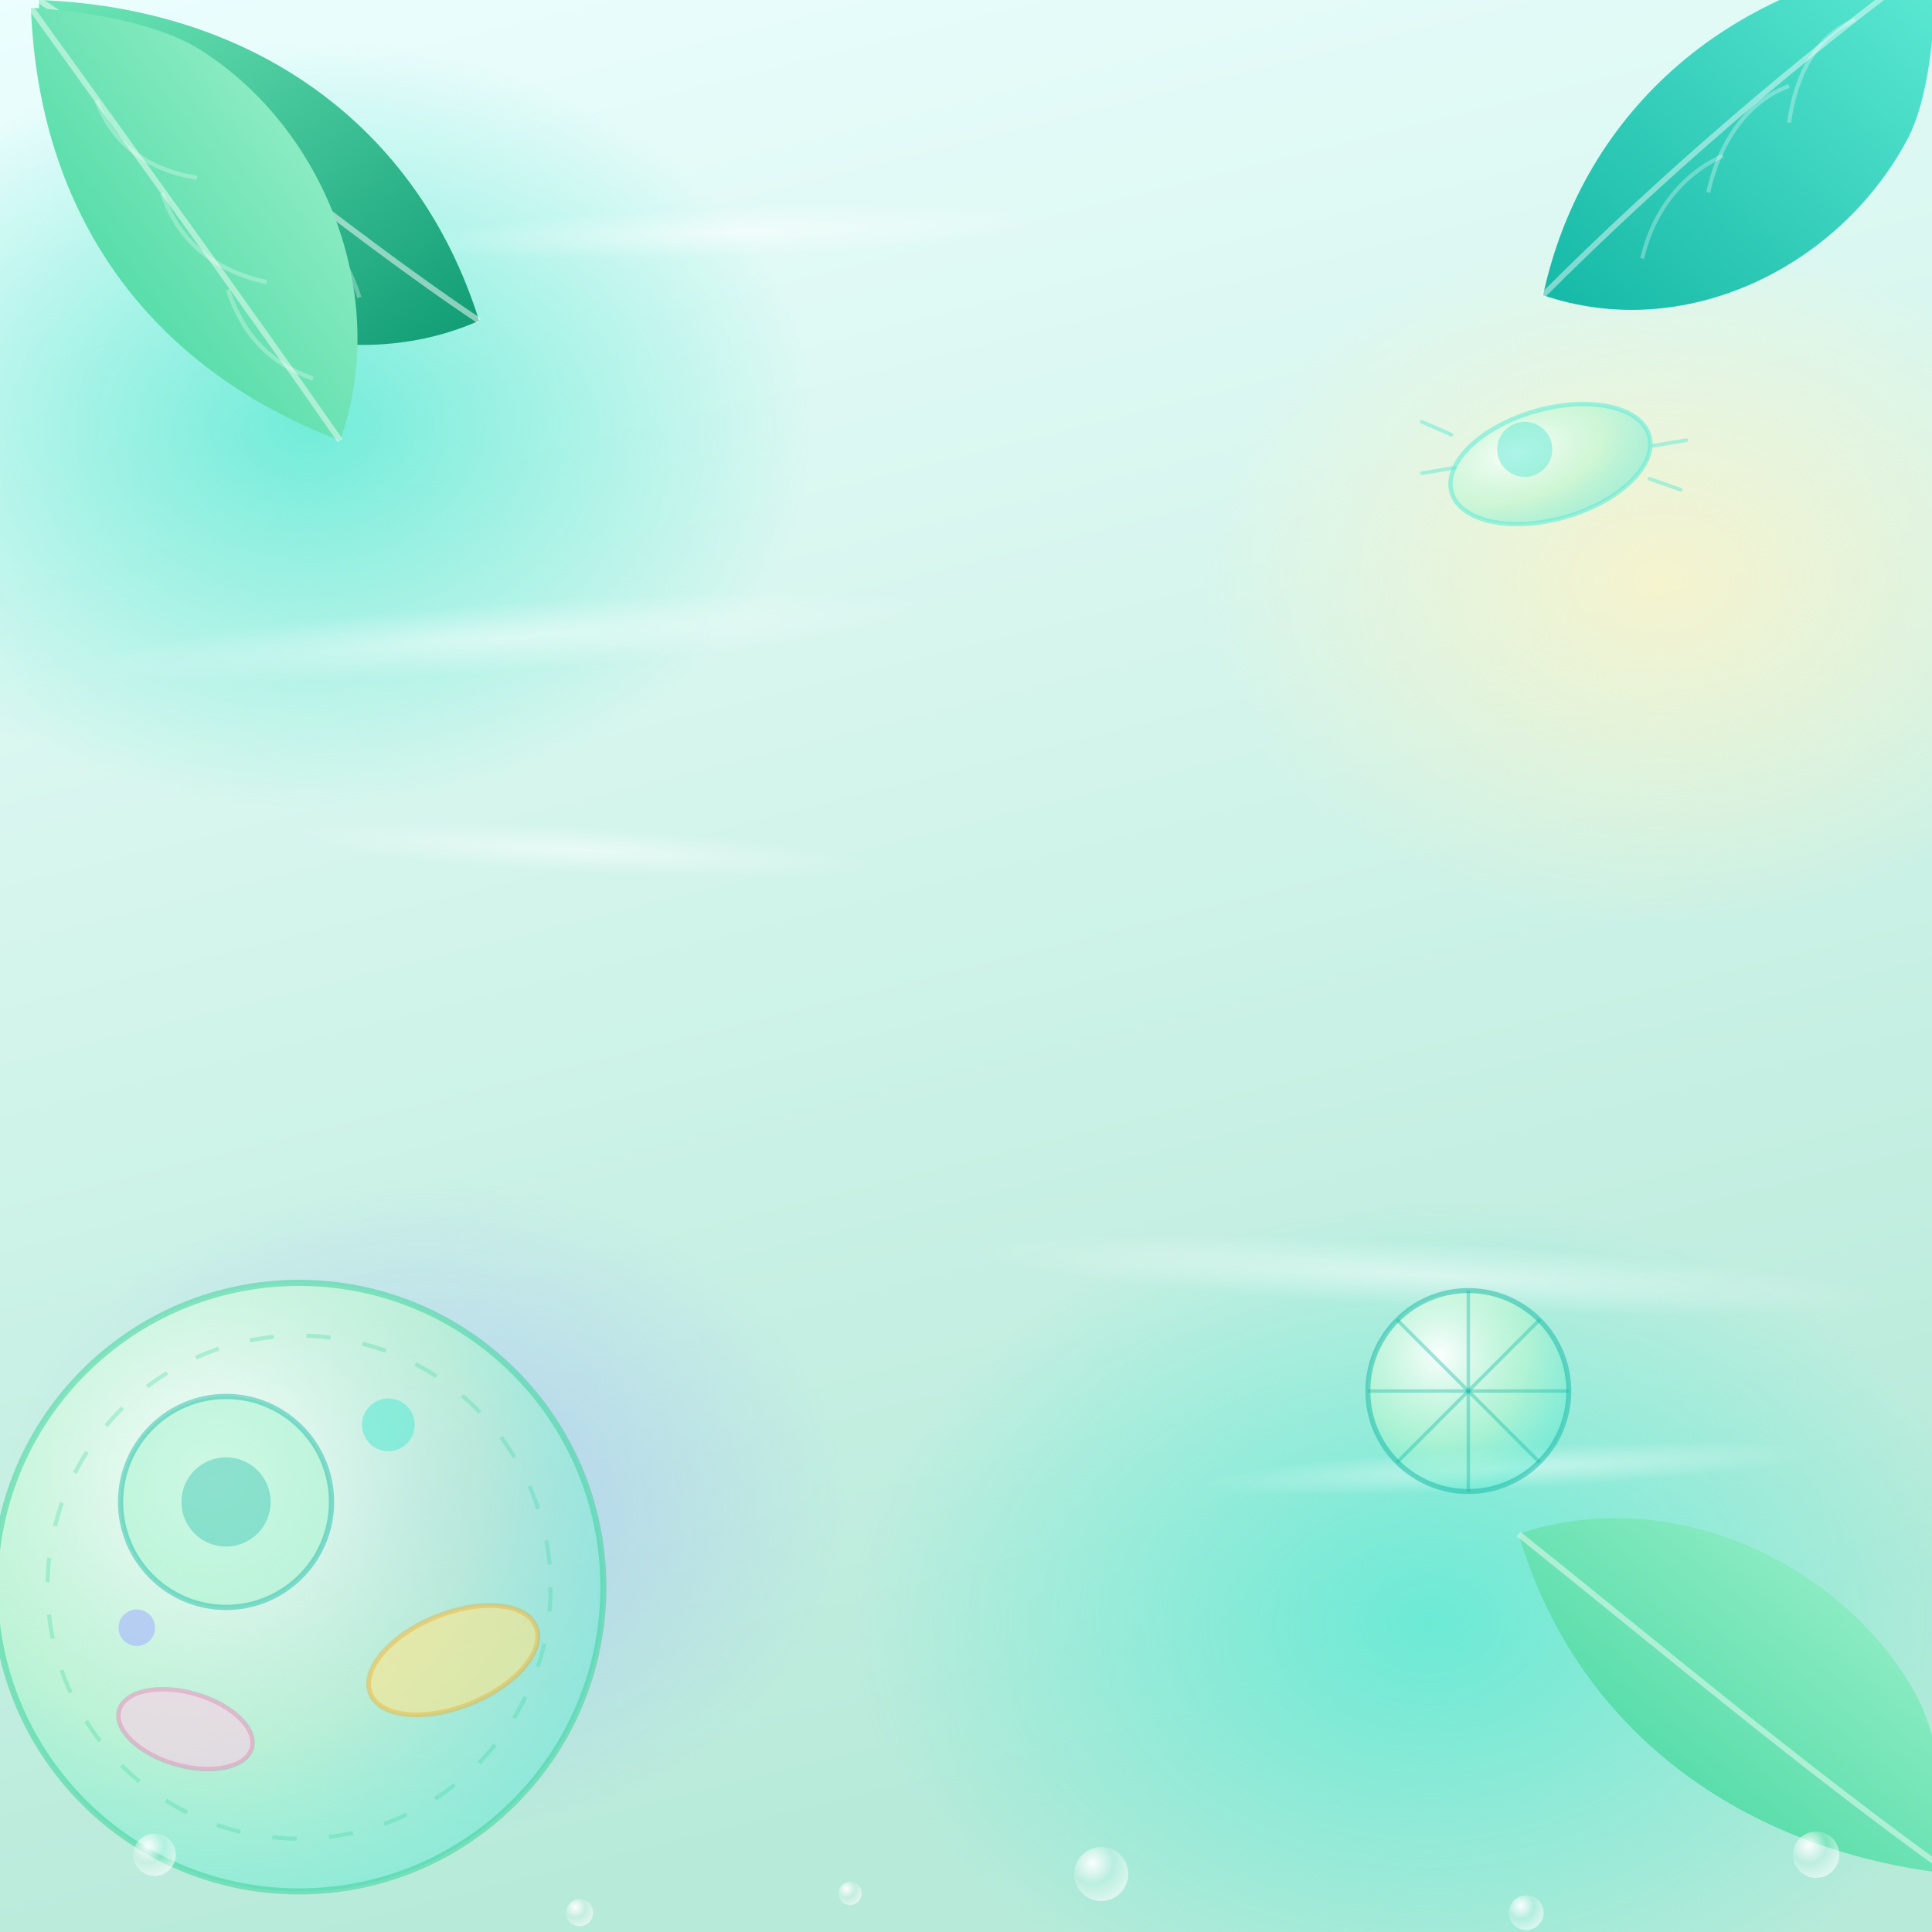
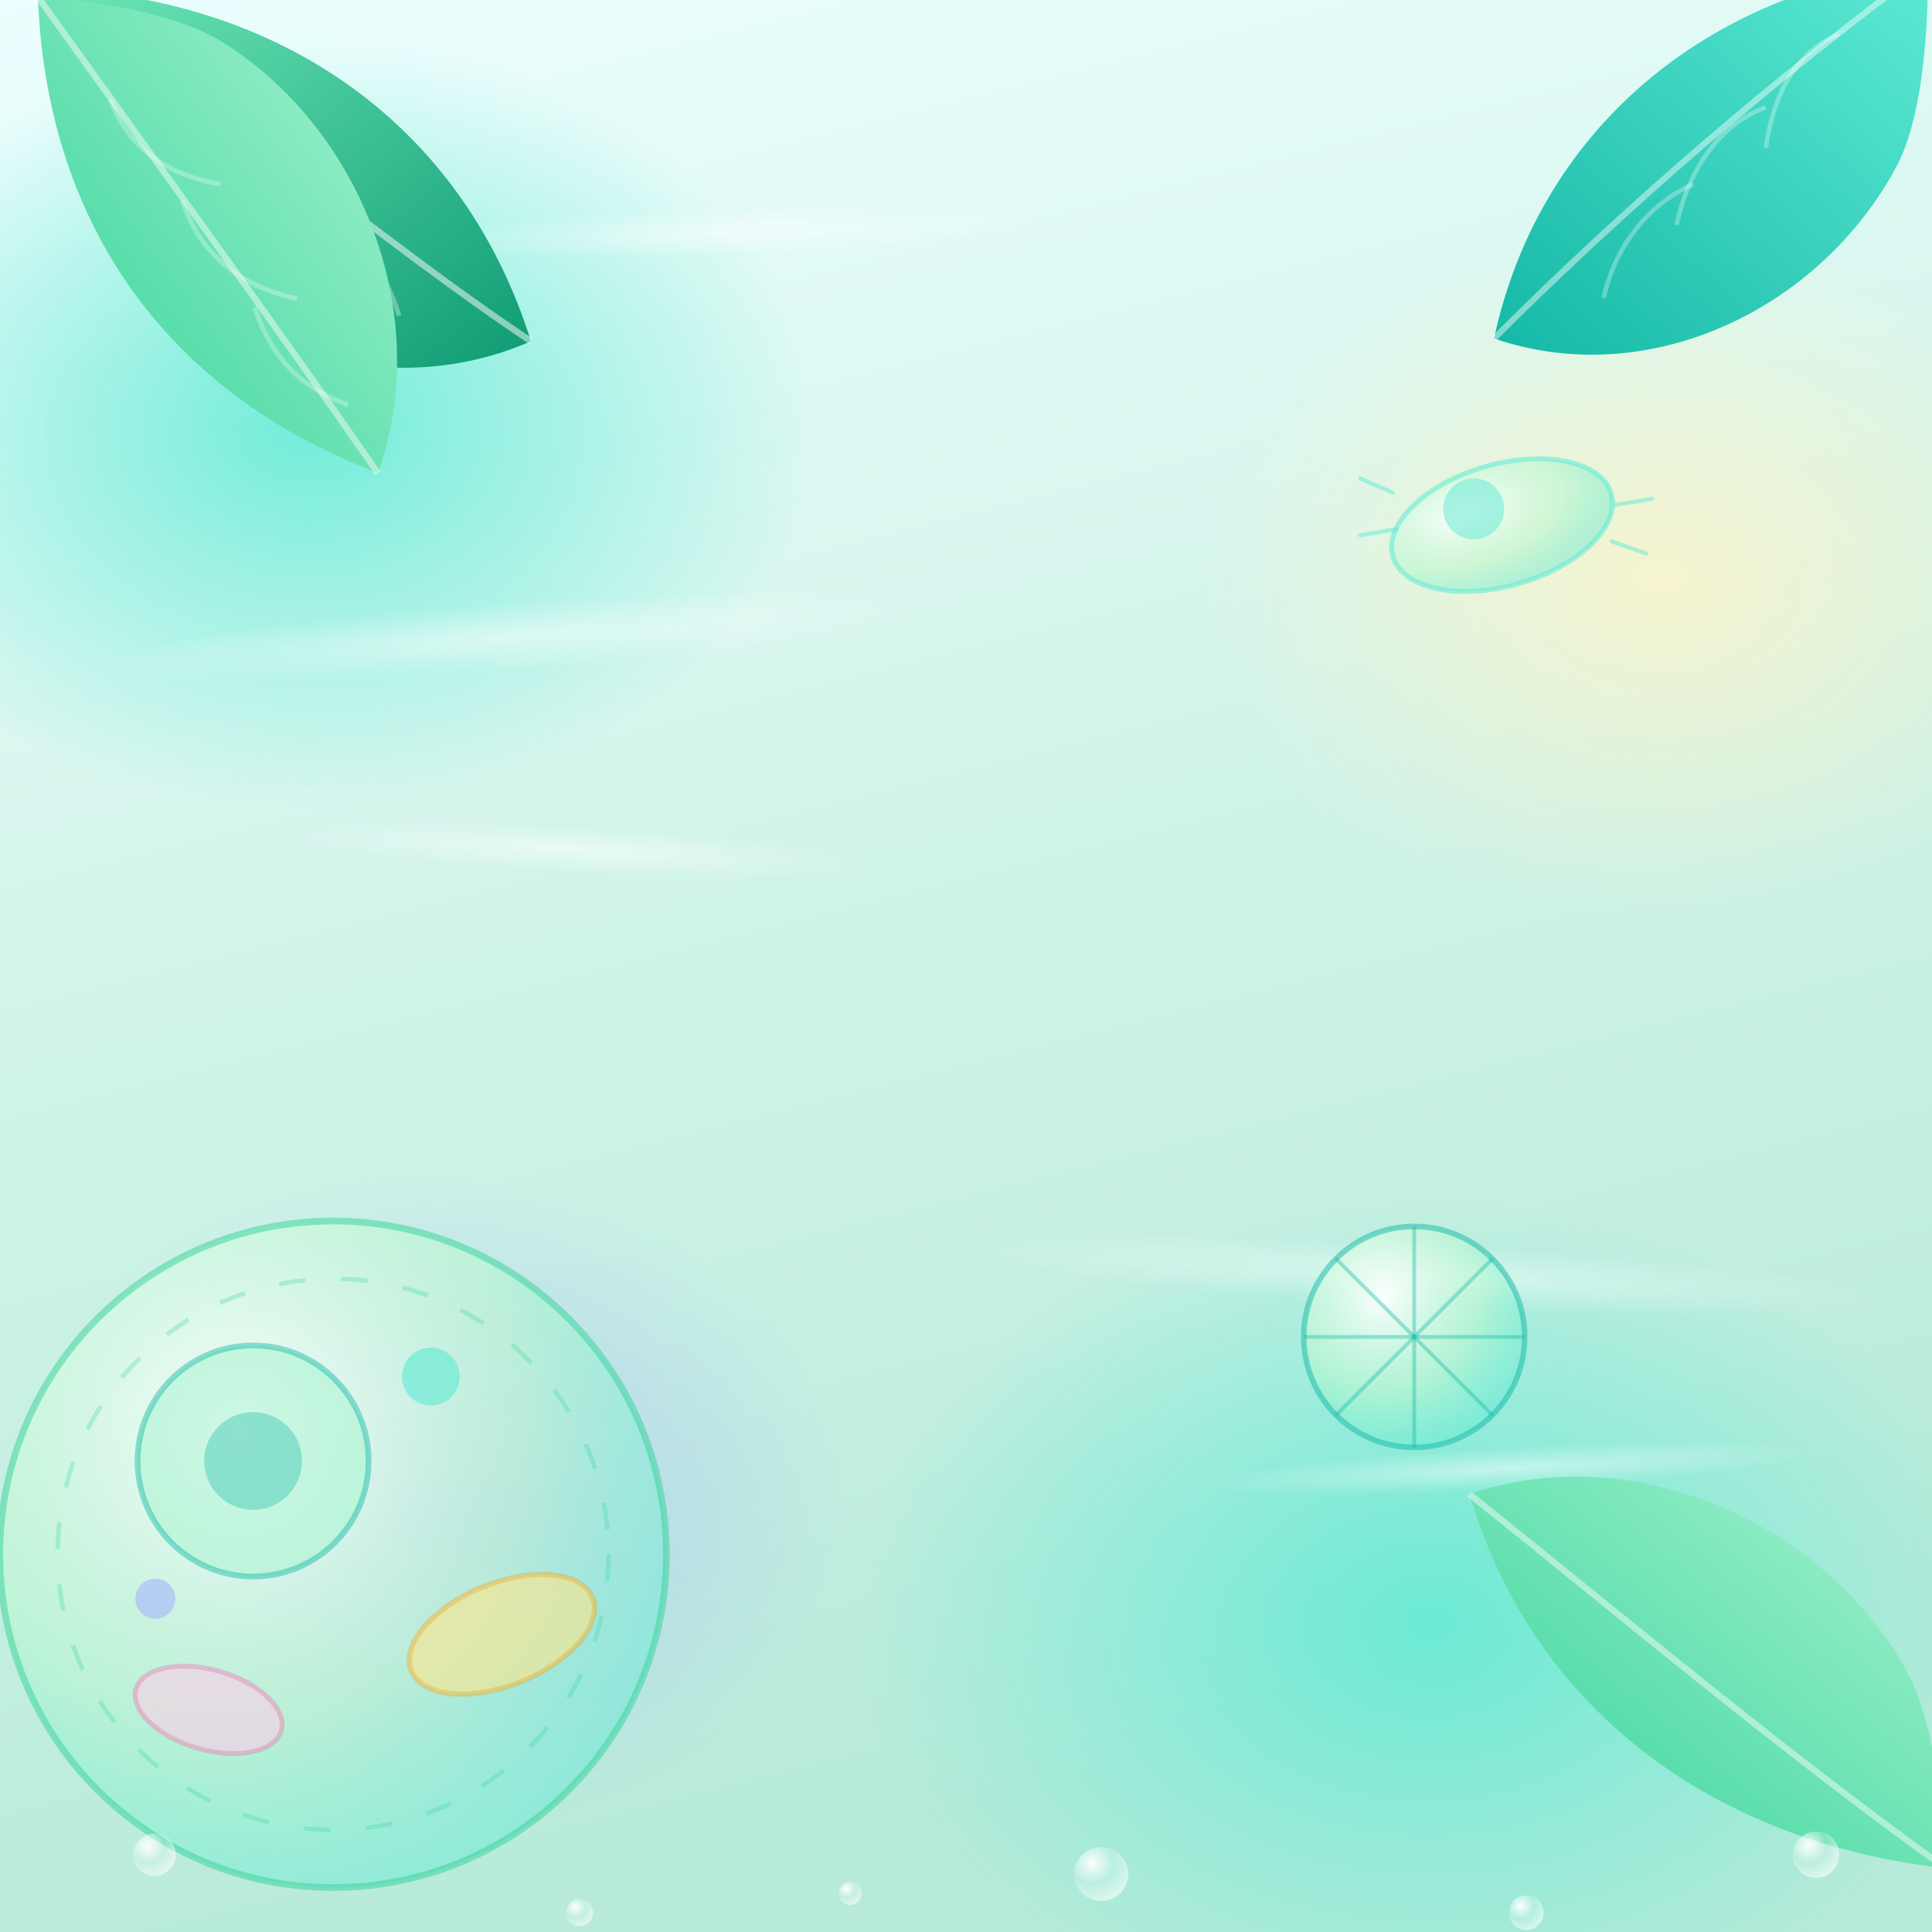
<svg xmlns="http://www.w3.org/2000/svg" viewBox="0 0 100 100" preserveAspectRatio="none" role="img" aria-label="生物科背景">
  <defs>
    <linearGradient id="water" x1="0" y1="0" x2="0.25" y2="1">
      <stop offset="0%" stop-color="#ecfeff" />
      <stop offset="42%" stop-color="#d7f6ee" />
      <stop offset="100%" stop-color="#b7ead9" />
    </linearGradient>
    <radialGradient id="glowA" cx="50%" cy="50%" r="50%">
      <stop offset="0%" stop-color="#5eead4" stop-opacity=".85" />
      <stop offset="100%" stop-color="#5eead4" stop-opacity="0" />
    </radialGradient>
    <radialGradient id="glowB" cx="50%" cy="50%" r="50%">
      <stop offset="0%" stop-color="#fef3c7" stop-opacity=".8" />
      <stop offset="100%" stop-color="#fef3c7" stop-opacity="0" />
    </radialGradient>
    <radialGradient id="glowC" cx="50%" cy="50%" r="50%">
      <stop offset="0%" stop-color="#a5b4fc" stop-opacity=".55" />
      <stop offset="100%" stop-color="#a5b4fc" stop-opacity="0" />
    </radialGradient>
    <linearGradient id="leafA" x1="0" y1="0" x2="1" y2="1">
      <stop offset="0%" stop-color="#6ee7b7" />
      <stop offset="100%" stop-color="#0f9b74" />
    </linearGradient>
    <linearGradient id="leafB" x1="1" y1="0" x2="0" y2="1">
      <stop offset="0%" stop-color="#a7f3d0" />
      <stop offset="100%" stop-color="#34d399" />
    </linearGradient>
    <linearGradient id="leafC" x1="0" y1="1" x2="1" y2="0">
      <stop offset="0%" stop-color="#14b8a6" />
      <stop offset="100%" stop-color="#5eead4" />
    </linearGradient>
    <radialGradient id="cellFill" cx="36%" cy="32%" r="72%">
      <stop offset="0%" stop-color="#ffffff" stop-opacity=".95" />
      <stop offset="60%" stop-color="#bbf7d0" stop-opacity=".6" />
      <stop offset="100%" stop-color="#5eead4" stop-opacity=".45" />
    </radialGradient>
    <radialGradient id="streak" cx="50%" cy="50%" r="50%">
      <stop offset="0%" stop-color="#ffffff" stop-opacity=".9" />
      <stop offset="60%" stop-color="#ffffff" stop-opacity=".35" />
      <stop offset="100%" stop-color="#ffffff" stop-opacity="0" />
    </radialGradient>
    <radialGradient id="bubble" cx="34%" cy="30%" r="70%">
      <stop offset="0%" stop-color="#ffffff" stop-opacity=".95" />
      <stop offset="55%" stop-color="#ffffff" stop-opacity=".18" />
      <stop offset="100%" stop-color="#ffffff" stop-opacity=".55" />
    </radialGradient>
  </defs>
  <style>
    /* 缓慢、幅度小、错开相位 —— 让画面「活着」但不抢注意力 */
    .sway  { animation: sway 13s ease-in-out infinite; }
    .sway2 { animation: sway 17s ease-in-out infinite; animation-delay: -6s; }
    .sway3 { animation: sway 21s ease-in-out infinite; animation-delay: -11s; }
    .swim  { animation: swim 40s linear infinite; }
    .swim2 { animation: swim2 52s linear infinite; }
    .rise  { animation: rise 19s linear infinite; }

    @keyframes sway { 0%,100%{transform:rotate(-2.2deg)} 50%{transform:rotate(2.2deg)} }
    @keyframes swim  { 0%{transform:translate(0,0)} 50%{transform:translate(26px,-16px)} 100%{transform:translate(0,0)} }
    @keyframes swim2 { 0%{transform:translate(0,0)} 50%{transform:translate(-22px,18px)} 100%{transform:translate(0,0)} }
    @keyframes rise { 0%{transform:translate(0,0);opacity:0} 12%{opacity:.9} 100%{transform:translate(-6px,-120px);opacity:0} }

    @media (prefers-reduced-motion: reduce) {
      .sway,.sway2,.sway3,.swim,.swim2,.rise { animation: none; }
    }
  </style>
  <rect width="100" height="100" fill="url(#water)" />
  <ellipse cx="16" cy="22" rx="26" ry="20" fill="url(#glowA)" />
  <ellipse cx="86" cy="30" rx="24" ry="18" fill="url(#glowB)" />
  <ellipse cx="74" cy="84" rx="30" ry="22" fill="url(#glowA)" />
  <ellipse cx="22" cy="78" rx="22" ry="17" fill="url(#glowC)" />
  <g opacity=".55">
    <g>
      <ellipse cx="26" cy="33" rx="22" ry="1.8" fill="url(#streak)" transform="rotate(-4 26 33)" />
      <ellipse cx="30" cy="44" rx="15" ry="1.2" fill="url(#streak)" transform="rotate(3 30 44)" />
    </g>
    <g>
      <ellipse cx="74" cy="66" rx="24" ry="1.7" fill="url(#streak)" transform="rotate(3 74 66)" />
      <ellipse cx="78" cy="76" rx="16" ry="1.1" fill="url(#streak)" transform="rotate(-3 78 76)" />
    </g>
    <g>
      <ellipse cx="38" cy="12" rx="17" ry="1.3" fill="url(#streak)" transform="rotate(-2 38 12)" />
    </g>
  </g>
-   <svg x="-2" y="-4" width="40" height="40" viewBox="0 0 400 400" preserveAspectRatio="xMinYMin meet">
+   <svg x="-2" y="-5" width="44" height="60" viewBox="0 0 400 400" preserveAspectRatio="xMinYMin meet">
    <g>
      <g class="sway" style="transform-origin:40px 40px">
        <path fill="url(#leafA)" d="M40 40 C150 44 236 104 268 206 C196 238 106 206 62 140 C48 118 42 80 40 40 Z" />
        <path stroke="#ffffff" stroke-opacity=".5" stroke-width="3" fill="none" d="M40 40 C120 92 196 158 268 206" />
        <g stroke="#ffffff" stroke-opacity=".32" stroke-width="2.2" fill="none">
          <path d="M84 72 C104 76 118 96 124 124" />
          <path d="M118 104 C142 110 160 132 168 160" />
          <path d="M156 140 C180 148 198 168 206 194" />
          <path d="M62 96 C74 112 78 132 76 152" />
        </g>
      </g>
      <g class="sway2" style="transform-origin:36px 44px">
        <path fill="url(#leafB)" d="M36 44 C40 150 96 230 196 268 C222 196 190 108 124 66 C102 52 66 46 36 44 Z" />
        <path stroke="#ffffff" stroke-opacity=".45" stroke-width="3" fill="none" d="M36 44 C92 122 146 196 196 268" />
        <g stroke="#ffffff" stroke-opacity=".28" stroke-width="2.2" fill="none">
          <path d="M70 92 C78 114 96 128 122 132" />
          <path d="M104 140 C112 164 130 180 158 186" />
          <path d="M138 190 C146 214 160 228 182 236" />
        </g>
      </g>
    </g>
  </svg>
-   <svg x="66" y="-6" width="38" height="38" viewBox="0 0 400 400" preserveAspectRatio="xMaxYMin meet">
+   <svg x="62" y="-6" width="42" height="58" viewBox="0 0 400 400" preserveAspectRatio="xMaxYMin meet">
    <g>
      <g class="sway3" style="transform-origin:360px 40px">
        <path fill="url(#leafC)" d="M360 40 C250 52 168 122 146 224 C222 250 306 210 344 140 C356 118 360 80 360 40 Z" />
        <path stroke="#ffffff" stroke-opacity=".45" stroke-width="3" fill="none" d="M360 40 C284 96 210 160 146 224" />
        <g stroke="#ffffff" stroke-opacity=".3" stroke-width="2.2" fill="none">
          <path d="M316 74 C296 82 284 102 280 130" />
          <path d="M280 110 C258 118 242 140 236 168" />
          <path d="M244 148 C222 158 206 178 200 204" />
        </g>
      </g>
    </g>
    <g class="swim">
      <ellipse cx="150" cy="316" rx="56" ry="30" fill="url(#cellFill)" stroke="#5eead4" stroke-opacity=".55" stroke-width="2.4" transform="rotate(-16 150 316)" />
      <circle cx="136" cy="308" r="15" fill="#5eead4" fill-opacity=".5" />
      <g stroke="#5eead4" stroke-opacity=".5" stroke-width="2" stroke-linecap="round">
        <path d="M96 300 l-16 -7" />
        <path d="M98 318 l-18 3" />
        <path d="M204 324 l17 6" />
        <path d="M206 306 l18 -3" />
      </g>
    </g>
  </svg>
-   <svg x="-3" y="58" width="42" height="42" viewBox="0 0 400 400" preserveAspectRatio="xMinYMax meet">
+   <svg x="-3" y="40" width="46" height="60" viewBox="0 0 400 400" preserveAspectRatio="xMinYMax meet">
    <circle cx="176" cy="230" r="150" fill="url(#cellFill)" stroke="#34d399" stroke-opacity=".5" stroke-width="3" />
    <circle cx="176" cy="230" r="124" fill="none" stroke="#34d399" stroke-opacity=".28" stroke-width="2" stroke-dasharray="12 16" />
    <g class="swim2">
      <circle cx="140" cy="188" r="52" fill="#a7f3d0" fill-opacity=".55" stroke="#14b8a6" stroke-opacity=".45" stroke-width="2.6" />
      <circle cx="140" cy="188" r="22" fill="#14b8a6" fill-opacity=".35" />
    </g>
    <g class="swim">
      <ellipse cx="252" cy="266" rx="44" ry="23" fill="#fde68a" fill-opacity=".6" stroke="#f59e0b" stroke-opacity=".35" stroke-width="2.4" transform="rotate(-22 252 266)" />
    </g>
    <g class="swim2" style="animation-delay:-18s">
      <ellipse cx="120" cy="300" rx="34" ry="18" fill="#fbcfe8" fill-opacity=".6" stroke="#ec4899" stroke-opacity=".28" stroke-width="2.2" transform="rotate(16 120 300)" />
    </g>
    <circle cx="220" cy="150" r="13" fill="#5eead4" fill-opacity=".6" />
    <circle cx="96" cy="250" r="9" fill="#a5b4fc" fill-opacity=".6" style="animation-delay:-8s" />
  </svg>
-   <svg x="64" y="60" width="40" height="40" viewBox="0 0 400 400" preserveAspectRatio="xMaxYMax meet">
+   <svg x="60" y="42" width="44" height="58" viewBox="0 0 400 400" preserveAspectRatio="xMaxYMax meet">
    <g>
      <g class="sway2" style="transform-origin:370px 370px">
        <path fill="url(#leafB)" d="M370 370 C262 358 176 296 146 194 C222 168 310 206 350 274 C364 298 368 334 370 370 Z" />
        <path stroke="#ffffff" stroke-opacity=".45" stroke-width="3" fill="none" d="M370 370 C292 314 216 250 146 194" />
      </g>
    </g>
    <g class="swim">
      <g transform="translate(120 120)">
        <ellipse cx="0" cy="0" rx="52" ry="52" fill="url(#cellFill)" stroke="#14b8a6" stroke-opacity=".5" stroke-width="2.6" />
        <g stroke="#14b8a6" stroke-opacity=".38" stroke-width="1.8">
          <path d="M-52 0 H52" />
          <path d="M0 -52 V52" />
          <path d="M-37 -37 L37 37" />
          <path d="M-37 37 L37 -37" />
        </g>
      </g>
    </g>
  </svg>
  <g>
    <circle class="rise" cx="8" cy="96" r="1.1" fill="url(#bubble)" />
    <circle class="rise" cx="30" cy="99" r="0.7" fill="url(#bubble)" style="animation-delay:-5s" />
    <circle class="rise" cx="57" cy="97" r="1.4" fill="url(#bubble)" style="animation-delay:-11s" />
    <circle class="rise" cx="79" cy="99" r="0.9" fill="url(#bubble)" style="animation-delay:-3s" />
    <circle class="rise" cx="94" cy="96" r="1.2" fill="url(#bubble)" style="animation-delay:-15s" />
    <circle class="rise" cx="44" cy="98" r="0.6" fill="url(#bubble)" style="animation-delay:-8s" />
  </g>
</svg>
